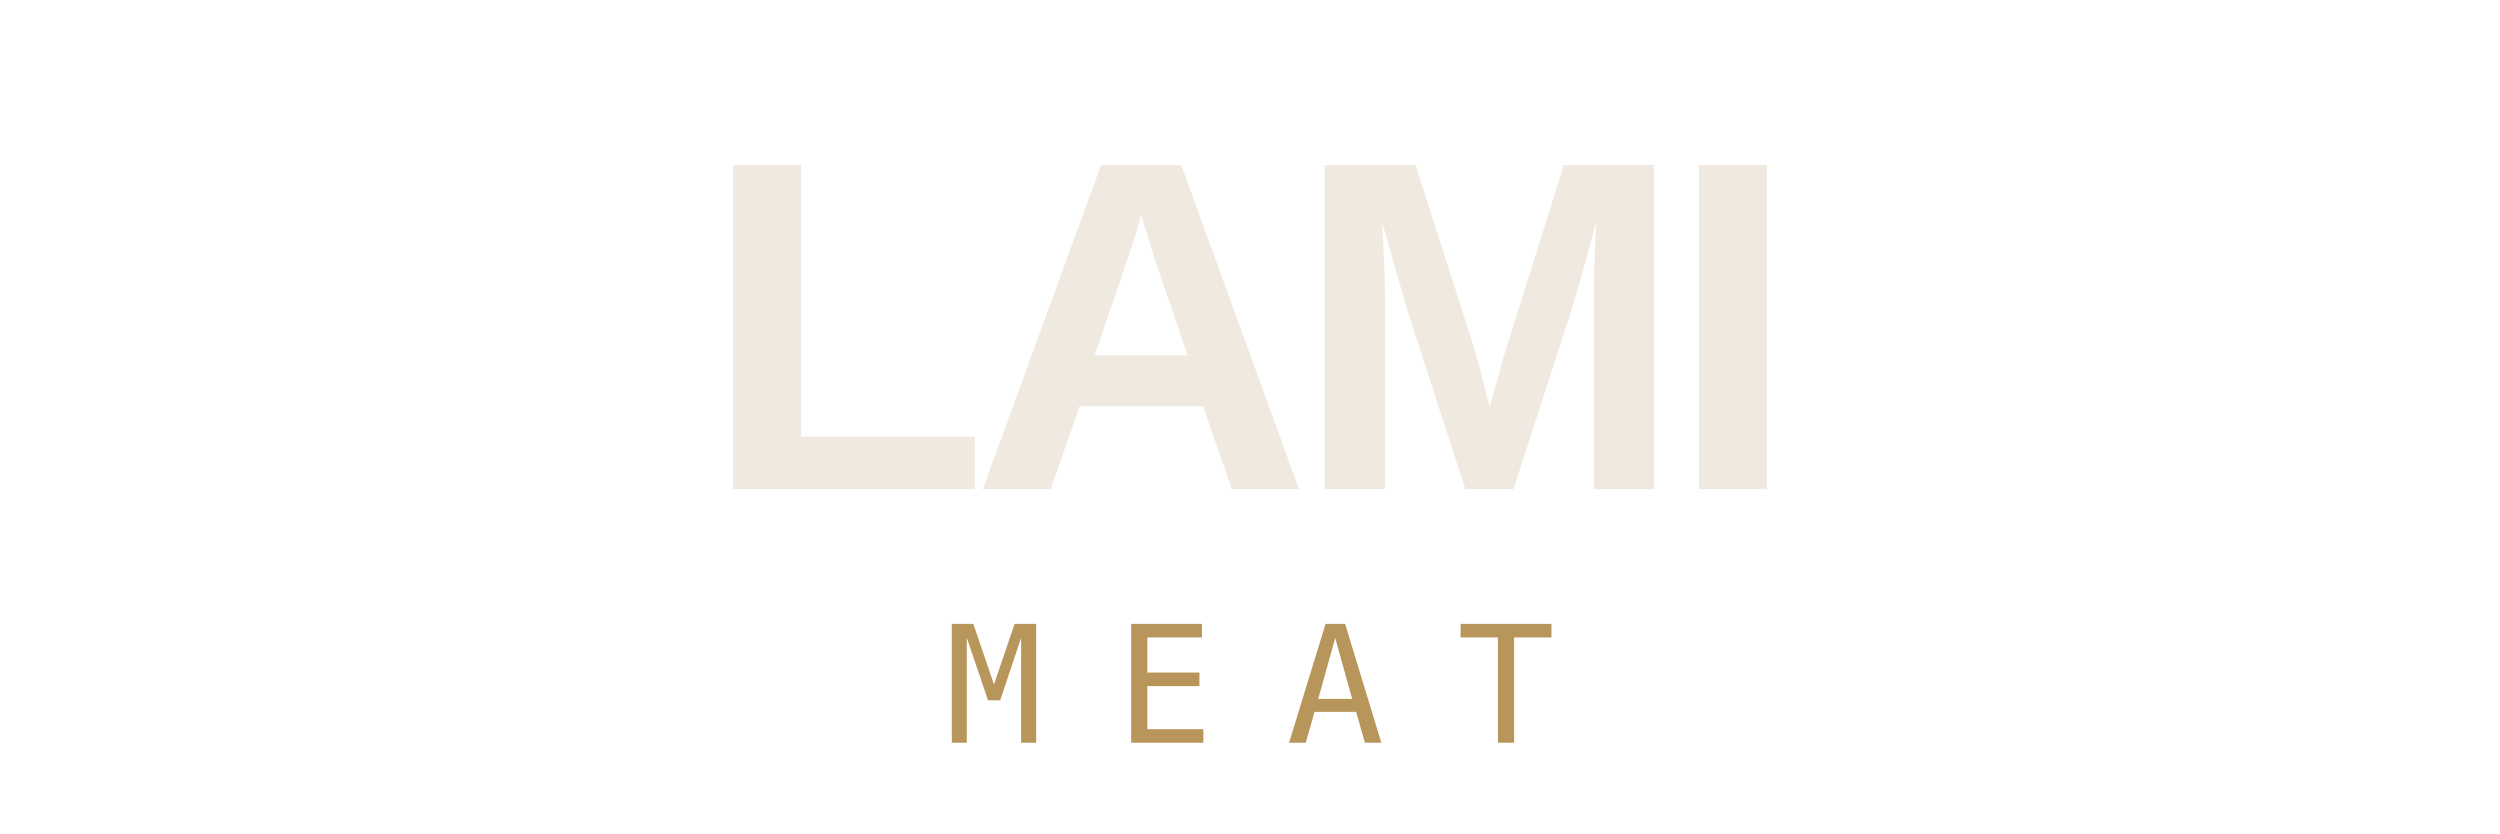
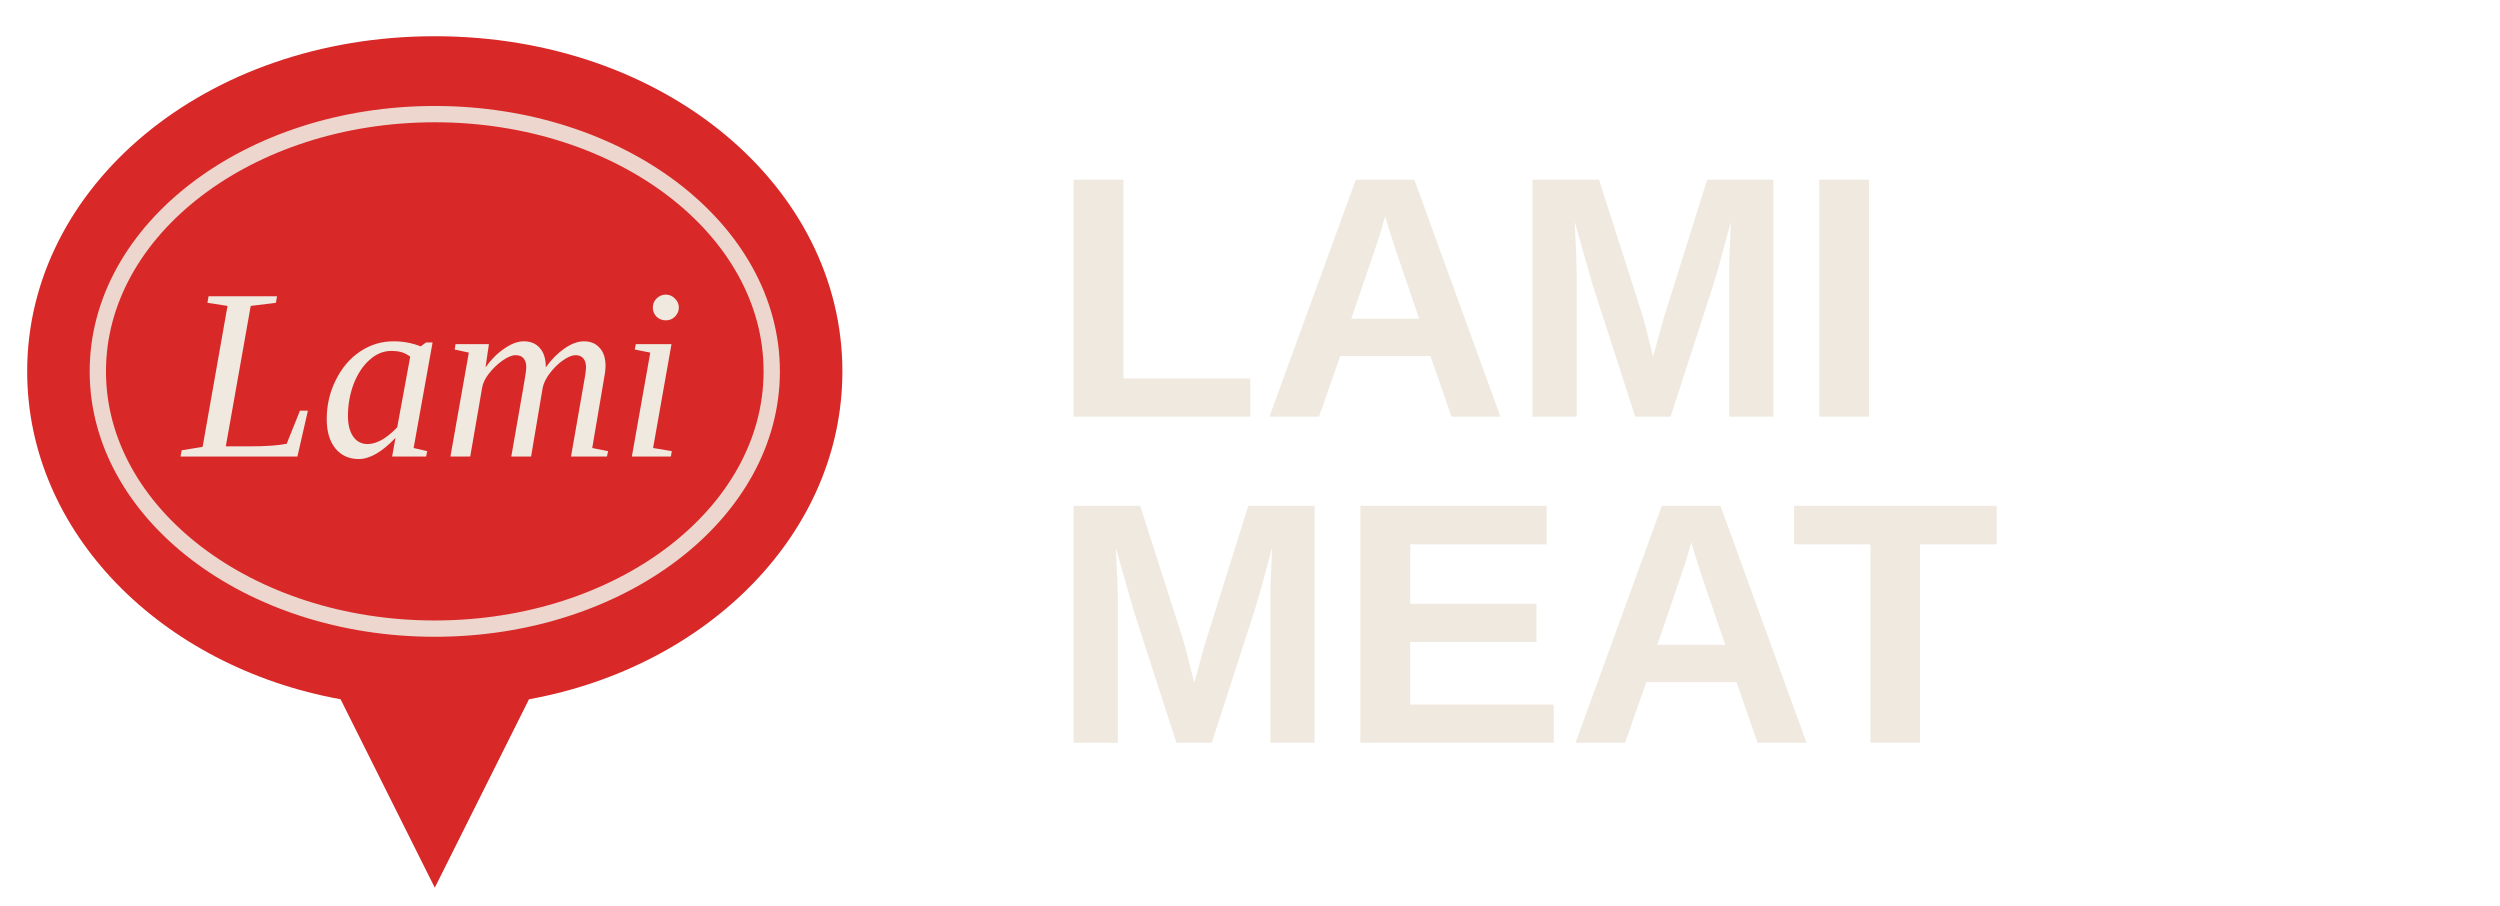
- <svg xmlns="http://www.w3.org/2000/svg" width="228" height="76" viewBox="0 0 138 46">
-   <text x="69" y="27" text-anchor="middle" font-family="Hanken Grotesk, Arial, sans-serif" font-weight="900" font-size="26" letter-spacing="-1" fill="#EFE9DF">LAMI</text>
-   <text x="69" y="41" text-anchor="middle" font-family="Space Mono, monospace" font-size="9" letter-spacing="4" fill="#B8955A">MEAT</text>
+ <svg xmlns="http://www.w3.org/2000/svg" width="138" height="50" viewBox="0 0 138 50">
+   <path d="M24 2C11.3 2 1.5 10.3 1.5 20.5c0 8.9 7.4 16.3 17.3 18.1L24 49l5.2-10.4C39.1 36.8 46.5 29.4 46.5 20.5 46.5 10.3 36.7 2 24 2Z" fill="#D82828" />
+   <ellipse cx="24" cy="20.5" rx="18.6" ry="14.2" fill="none" stroke="#EFE9DF" stroke-width="0.9" opacity="0.9" />
+   <text x="24" y="25.2" text-anchor="middle" fill="#EFE9DF" font-size="13.5" font-style="italic" font-family="Libre Baskerville, Georgia, Times New Roman, serif">Lami</text>
+   <text x="58" y="23" fill="#EFE9DF" font-family="Hanken Grotesk, Arial, sans-serif" font-weight="800" font-size="19">LAMI</text>
+   <text x="58" y="41" fill="#EFE9DF" font-family="Hanken Grotesk, Arial, sans-serif" font-weight="800" font-size="19">MEAT</text>
</svg>
